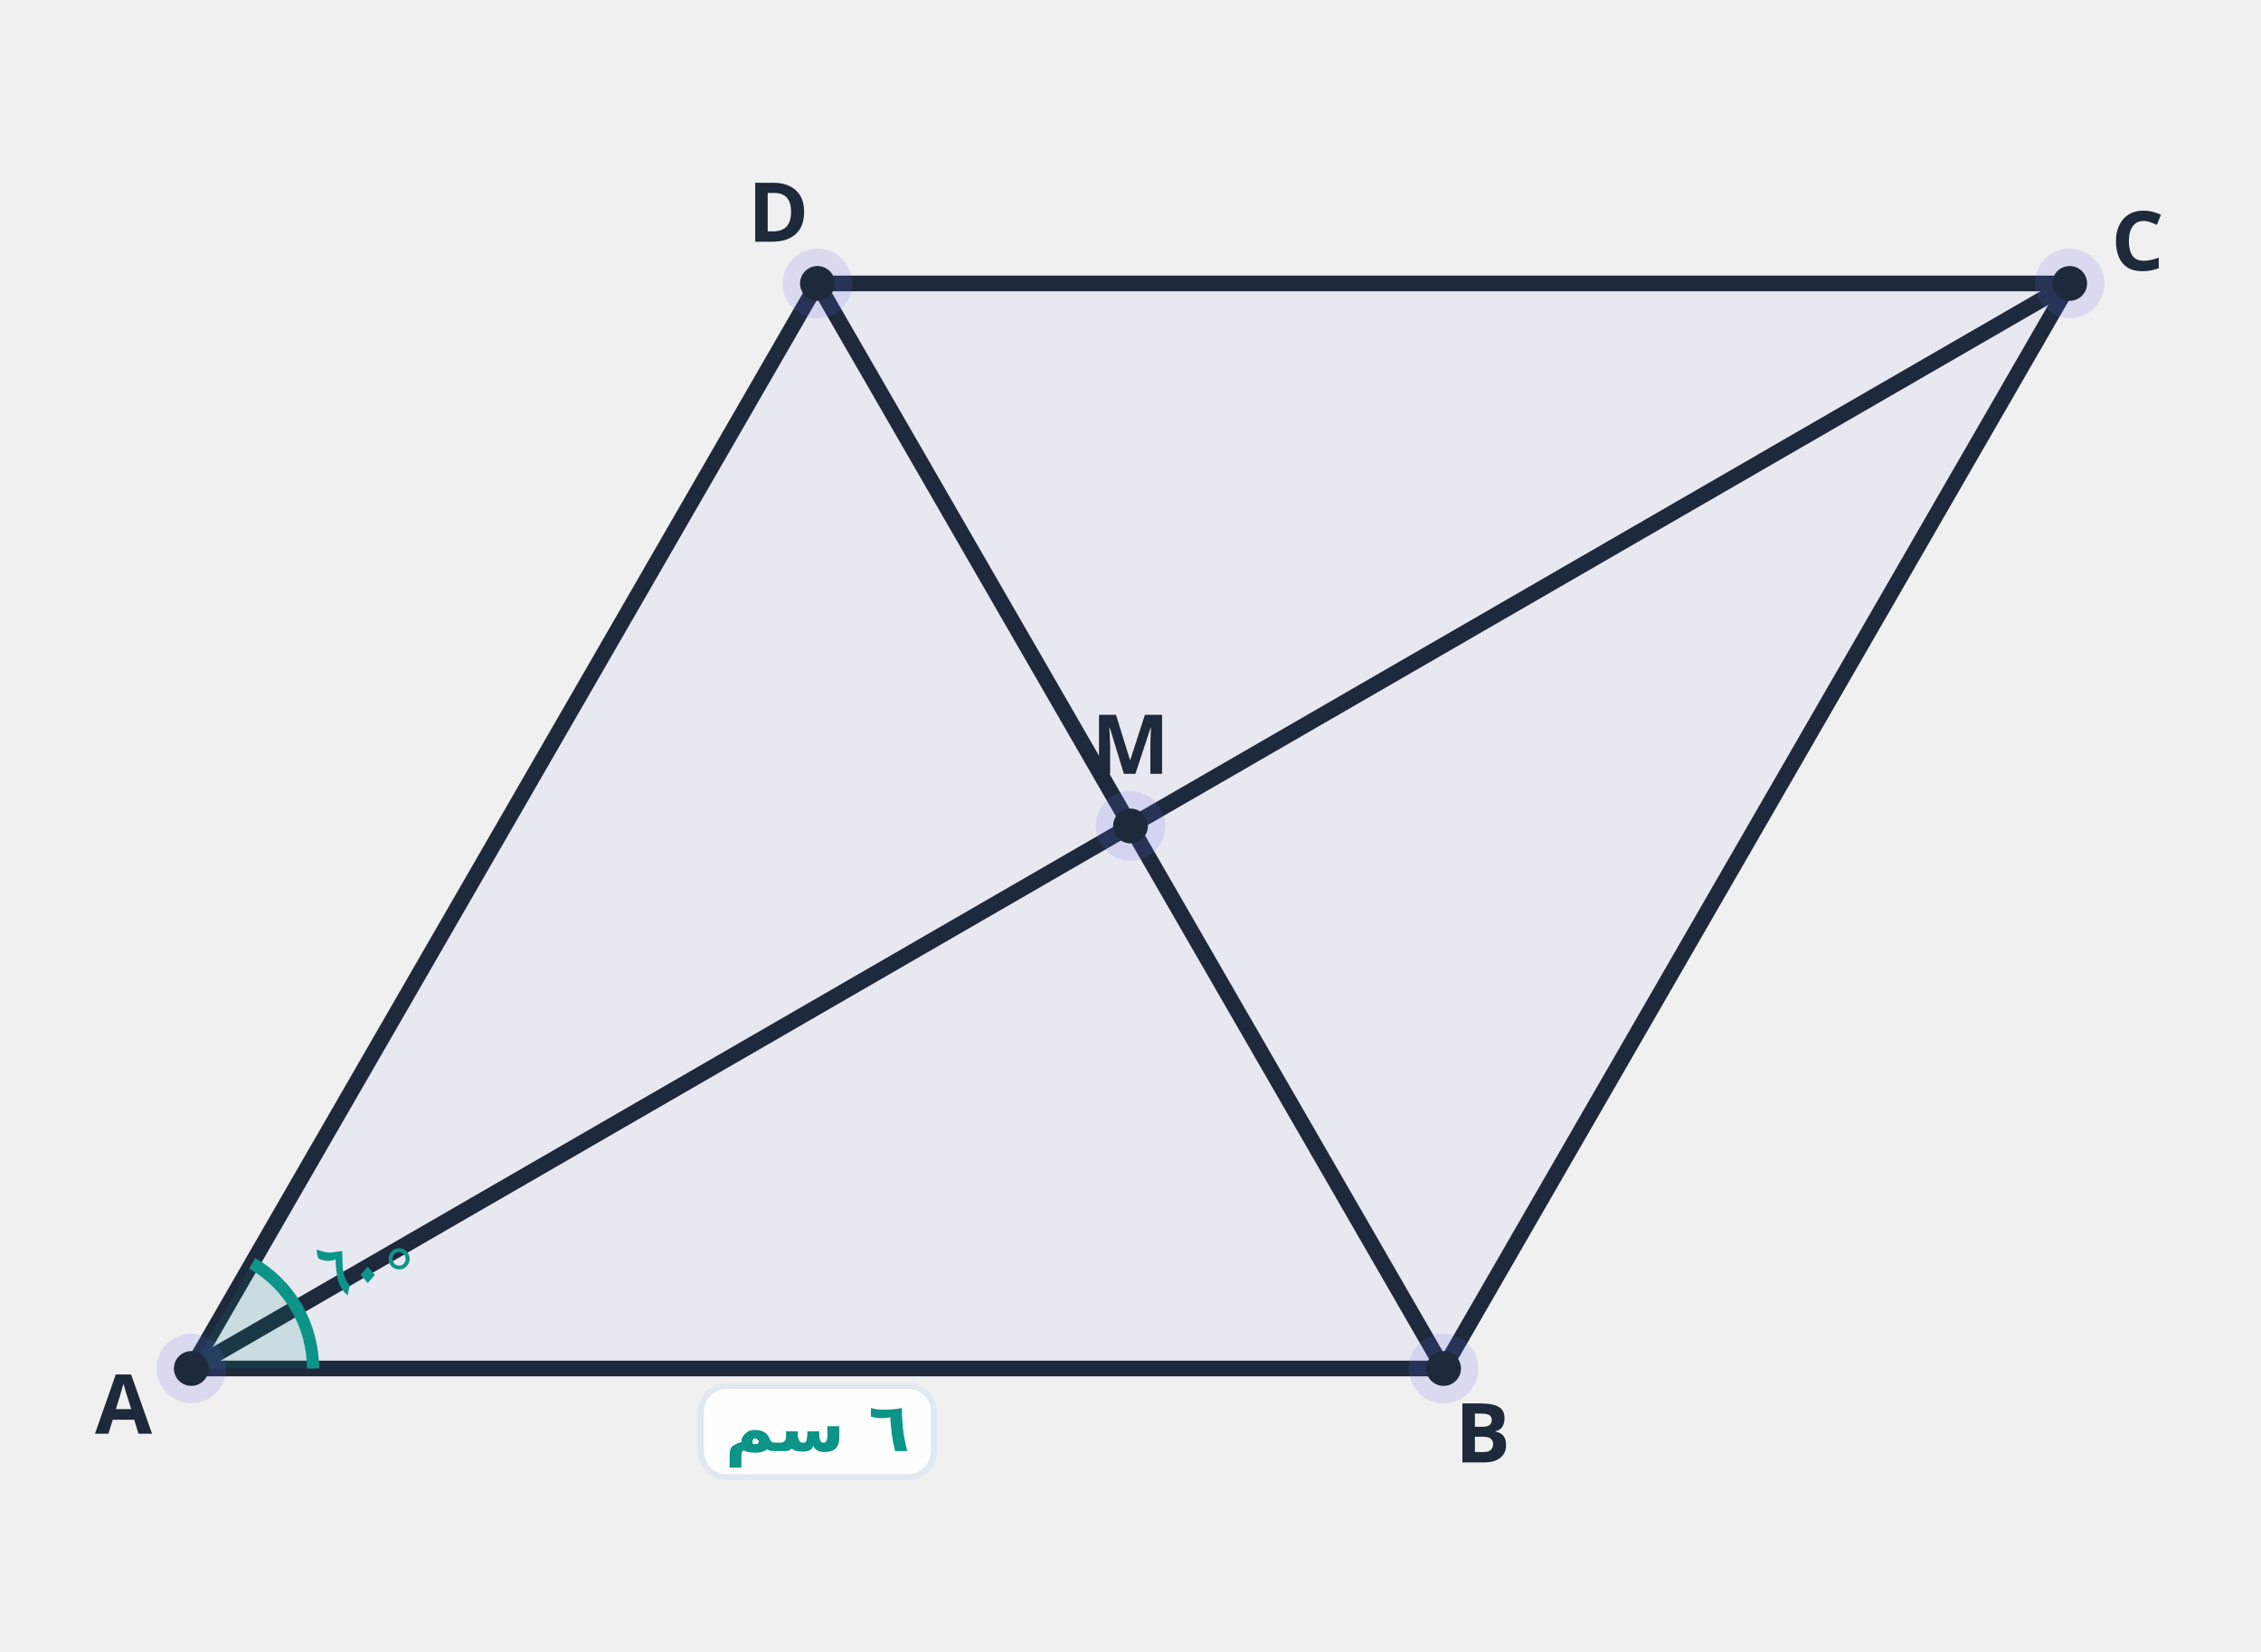
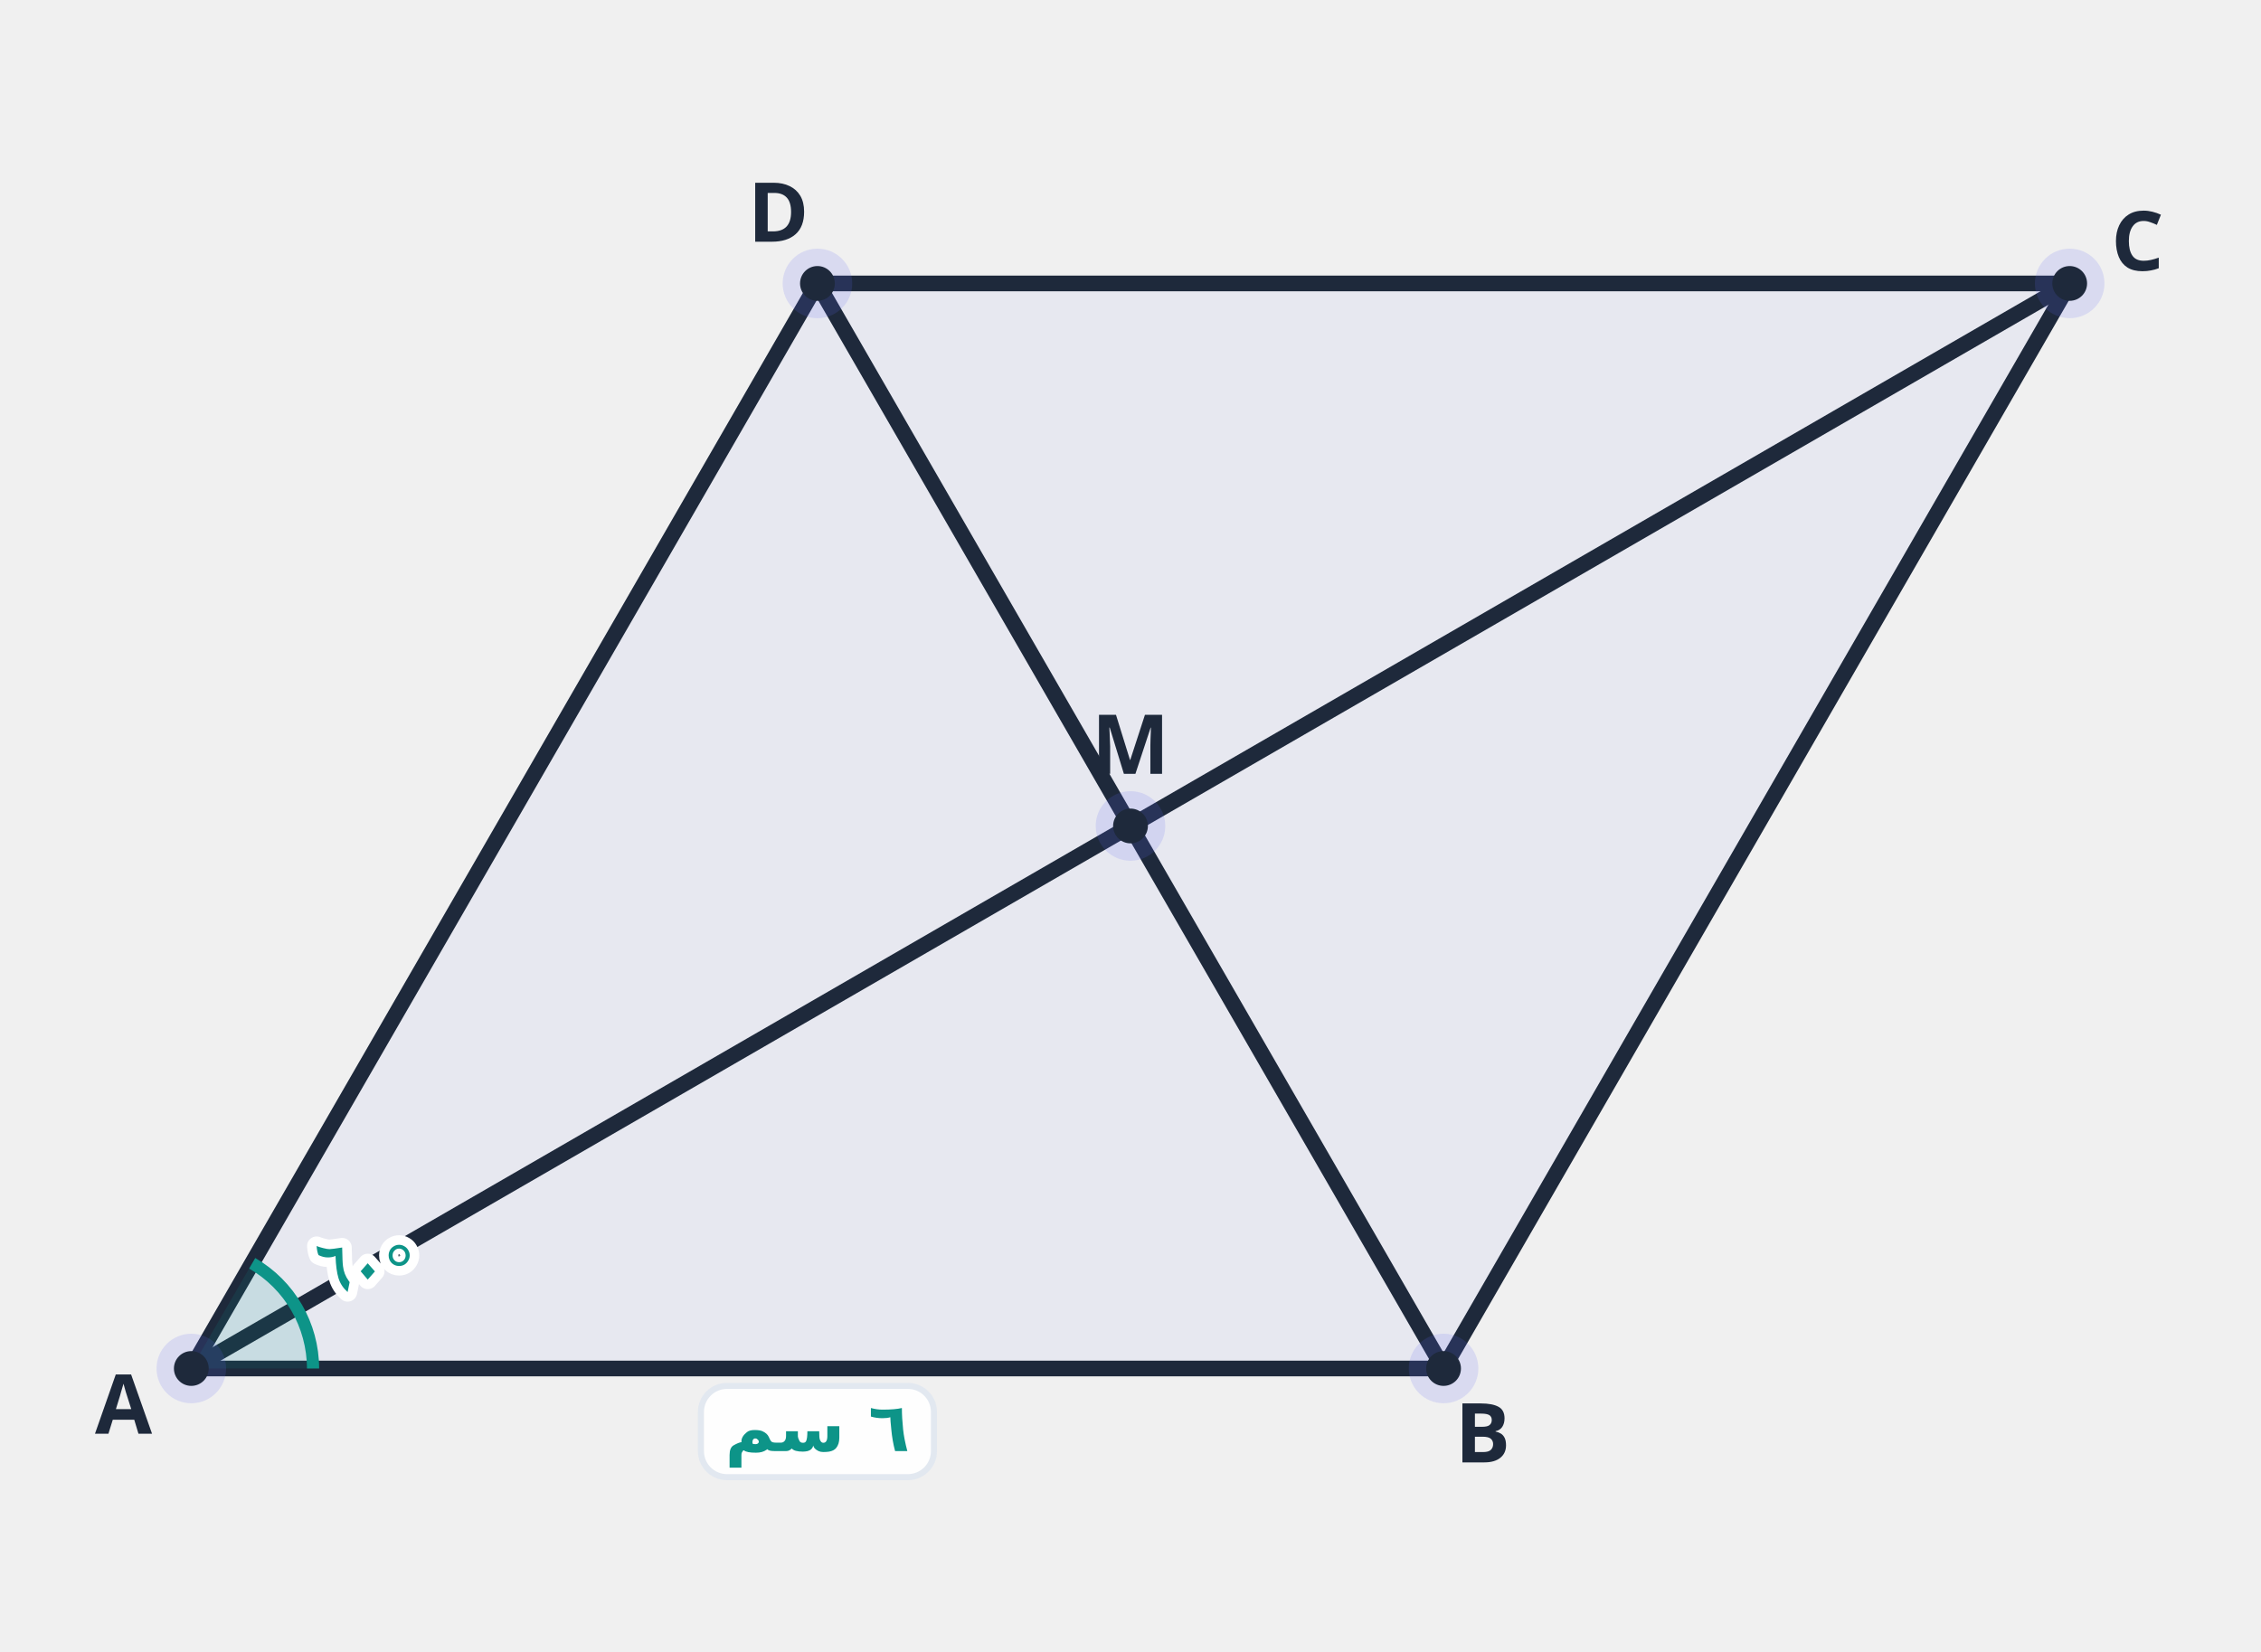
<svg xmlns="http://www.w3.org/2000/svg" viewBox="0 0 260 190" class="w-full h-auto select-none">
  <g class="geometry-surface-tints">
    <polygon points="22.0,157.4 166.0,157.4 238.0,32.6 94.0,32.6" fill="#6366F1" fill-opacity="0.06" stroke="none" />
  </g>
  <line x1="22" y1="157.4" x2="166" y2="157.4" stroke="#1E293B" stroke-width="1.8" stroke-linecap="round" />
  <rect x="80.6" y="159.4" width="26.8" height="10.5" rx="3" fill="#FFFFFF" stroke="#E2E8F0" stroke-width="0.7" opacity="0.95" />
  <text x="94.0" y="166.9" text-anchor="middle" font-size="7.8" font-weight="800" font-family="system-ui, sans-serif" fill="#0D9488">٦ سم</text>
  <line x1="166" y1="157.4" x2="238" y2="32.6" stroke="#1E293B" stroke-width="1.8" stroke-linecap="round" />
  <line x1="238" y1="32.6" x2="94" y2="32.6" stroke="#1E293B" stroke-width="1.8" stroke-linecap="round" />
  <line x1="94" y1="32.6" x2="22" y2="157.4" stroke="#1E293B" stroke-width="1.8" stroke-linecap="round" />
  <line x1="22" y1="157.4" x2="238" y2="32.6" stroke="#1E293B" stroke-width="1.8" stroke-linecap="round" />
  <line x1="166" y1="157.4" x2="94" y2="32.6" stroke="#1E293B" stroke-width="1.8" stroke-linecap="round" />
  <g class="geometry-figure-angles">
    <path d="M 22.0 157.4 L 29.0 145.3 A 14 14 0 0 1 36.0 157.4 Z" fill="#0D9488" fill-opacity="0.14" stroke="none" />
    <path d="M 29.0 145.3 A 14 14 0 0 1 36.0 157.4" fill="none" stroke="#0D9488" stroke-width="1.4" />
-     <text x="41.9" y="148.9" text-anchor="middle" font-size="8" font-weight="bold" fill="#0D9488">٦٠°</text>
+     <text x="41.9" y="148.5" text-anchor="middle" font-size="8" font-weight="bold" fill="#0D9488" paint-order="stroke" stroke="#ffffff" stroke-width="2.2" stroke-linejoin="round">٦٠°</text>
  </g>
  <circle cx="22" cy="157.4" r="4" fill="#6366F1" fill-opacity="0.16" />
  <circle cx="22" cy="157.4" r="2" fill="#1E293B" />
  <text x="14.2" y="164.9" text-anchor="middle" font-size="9.5" font-weight="900" font-family="system-ui, sans-serif" fill="#1E293B">A</text>
  <circle cx="166" cy="157.4" r="4" fill="#6366F1" fill-opacity="0.16" />
  <circle cx="166" cy="157.4" r="2" fill="#1E293B" />
  <text x="170.5" y="168.2" text-anchor="middle" font-size="9.5" font-weight="900" font-family="system-ui, sans-serif" fill="#1E293B">B</text>
  <circle cx="238" cy="32.6" r="4" fill="#6366F1" fill-opacity="0.16" />
  <circle cx="238" cy="32.6" r="2" fill="#1E293B" />
  <text x="245.8" y="31.1" text-anchor="middle" font-size="9.5" font-weight="900" font-family="system-ui, sans-serif" fill="#1E293B">C</text>
  <circle cx="94" cy="32.6" r="4" fill="#6366F1" fill-opacity="0.16" />
  <circle cx="94" cy="32.6" r="2" fill="#1E293B" />
  <text x="89.5" y="27.8" text-anchor="middle" font-size="9.5" font-weight="900" font-family="system-ui, sans-serif" fill="#1E293B">D</text>
  <circle cx="130" cy="95" r="4" fill="#6366F1" fill-opacity="0.16" />
  <circle cx="130" cy="95" r="2" fill="#1E293B" />
  <text x="130.0" y="89.0" text-anchor="middle" font-size="9.5" font-weight="900" font-family="system-ui, sans-serif" fill="#1E293B">M</text>
</svg>
